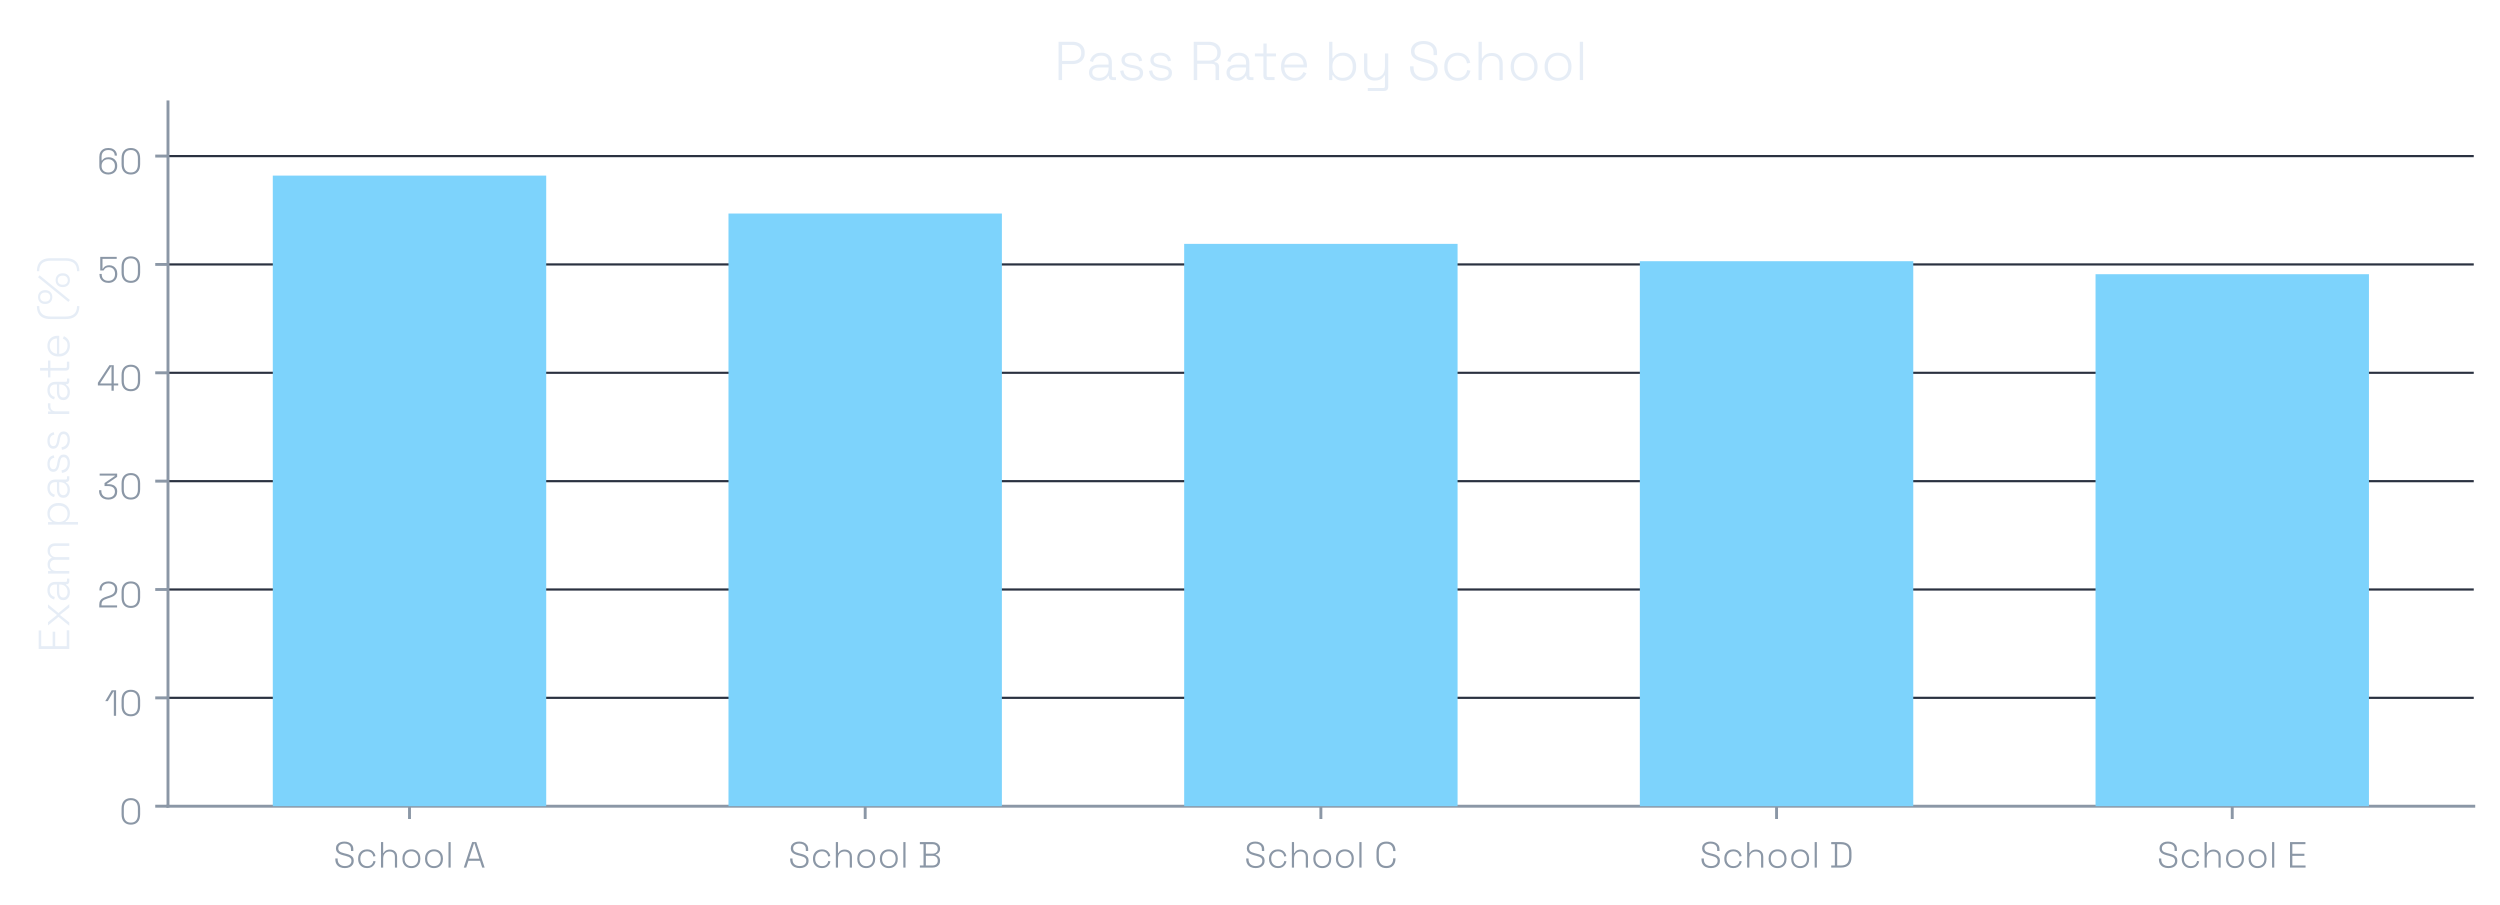
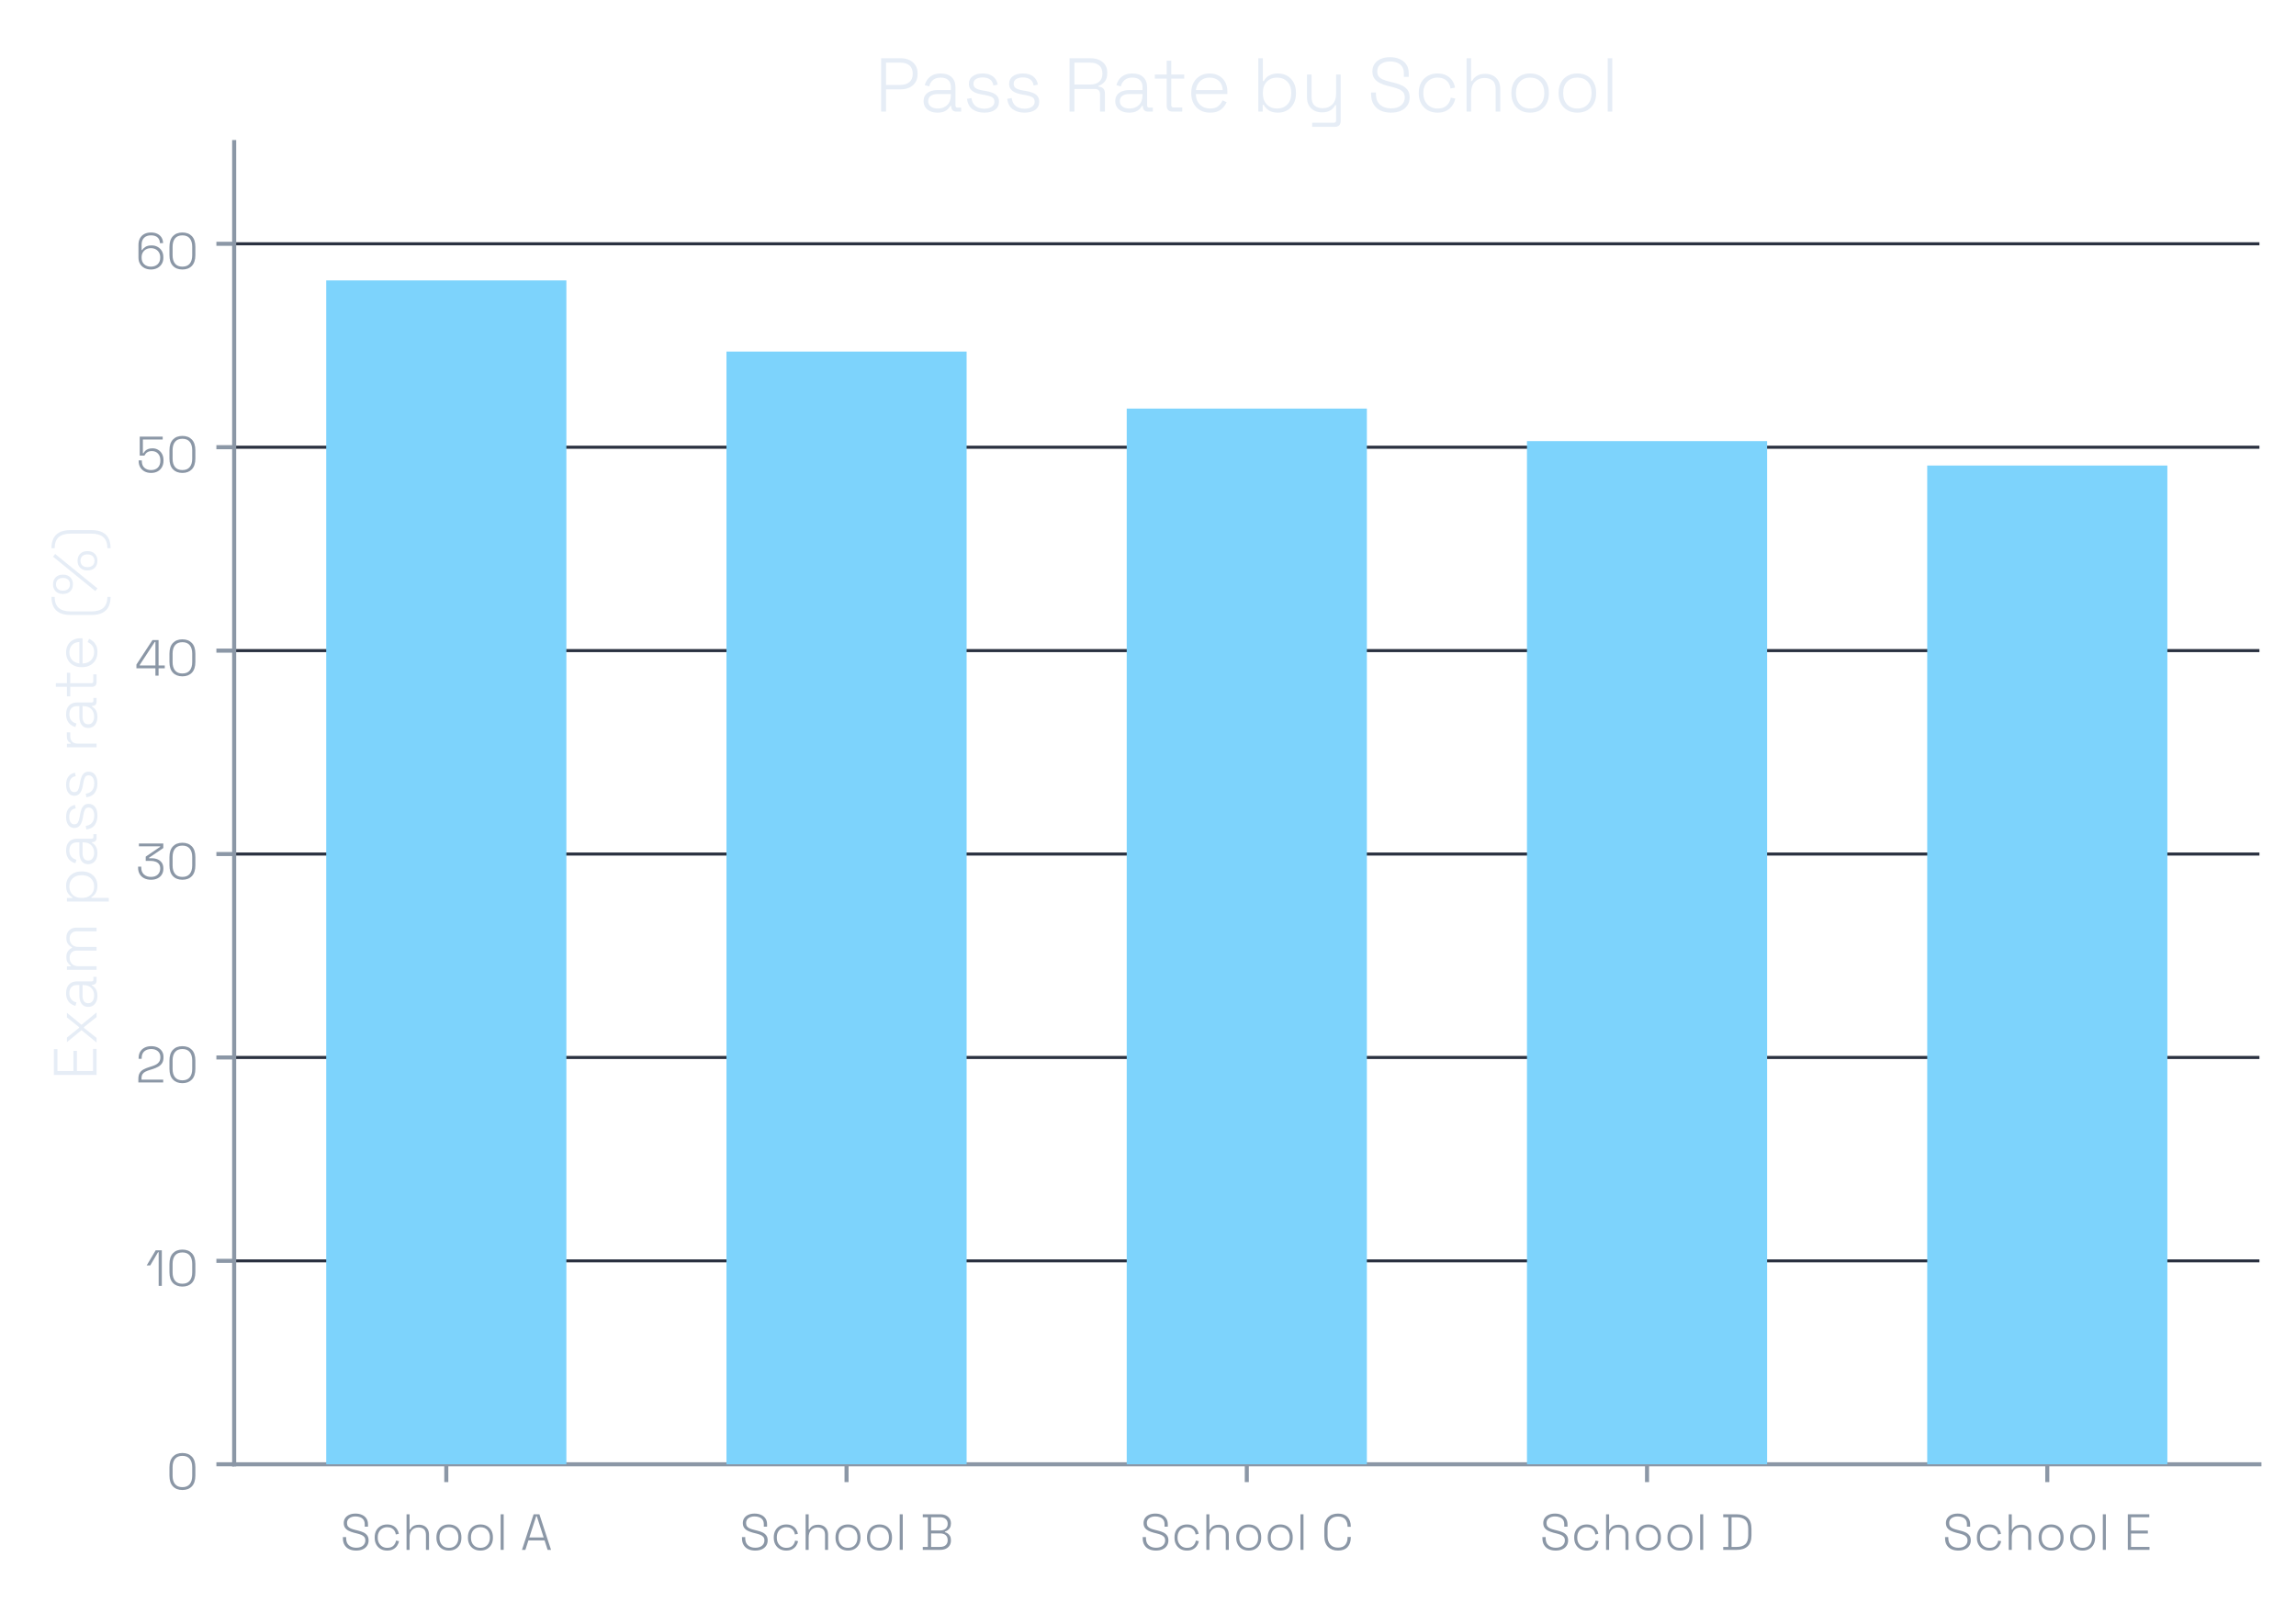
- <svg xmlns="http://www.w3.org/2000/svg" xmlns:xlink="http://www.w3.org/1999/xlink" width="685.92pt" height="248.16pt" viewBox="0 0 685.92 248.16" version="1.1">
+ <svg xmlns="http://www.w3.org/2000/svg" xmlns:xlink="http://www.w3.org/1999/xlink" width="451.92pt" height="315.12pt" viewBox="0 0 451.92 315.12" version="1.1">
  <defs>
    <style type="text/css">*{stroke-linejoin: round; stroke-linecap: butt}</style>
  </defs>
  <g id="figure_1">
    <g id="patch_1">
-       <path d="M 0 248.16  L 685.92 248.16  L 685.92 0  L 0 0  L 0 248.16  z " style="fill: none" />
+       <path d="M 0 315.12  L 451.92 315.12  L 451.92 0  L 0 0  L 0 315.12  z " style="fill: none" />
    </g>
    <g id="axes_1">
      <g id="patch_2">
-         <path d="M 46.092 221.2  L 678.72 221.2  L 678.72 27.96  L 46.092 27.96  L 46.092 221.2  z " style="fill: none" />
+         <path d="M 46.092 288.16  L 444.72 288.16  L 444.72 27.96  L 46.092 27.96  L 46.092 288.16  z " style="fill: none" />
      </g>
      <g id="matplotlib.axis_1">
        <g id="xtick_1">
          <g id="line2d_1">
            <defs>
              <path id="madc9e67ae6" d="M 0 0  L 0 3.5  " style="stroke: #8b97a6; stroke-width: 0.8" />
            </defs>
            <g>
-               <use xlink:href="#madc9e67ae6" x="112.355" y="221.2" style="fill: #8b97a6; stroke: #8b97a6; stroke-width: 0.8" />
+               <use xlink:href="#madc9e67ae6" x="87.845" y="288.16" style="fill: #8b97a6; stroke: #8b97a6; stroke-width: 0.8" />
            </g>
          </g>
          <g id="text_1">
-             <g style="fill: #8b97a6" transform="translate(91.46133 238.0395) scale(0.1 -0.1)">
+             <g style="fill: #8b97a6" transform="translate(66.95145 304.9995) scale(0.1 -0.1)">
              <defs>
                <path id="SpaceGrotesk-Light-16" d="M 2016 -90  Q 1536 -90 1158 80  Q 781 250 563 598  Q 346 947 346 1485  L 346 1606  L 755 1606  L 755 1485  Q 755 864 1110 566  Q 1466 269 2016 269  Q 2573 269 2873 528  Q 3174 787 3174 1190  Q 3174 1459 3043 1622  Q 2912 1786 2678 1885  Q 2445 1984 2138 2061  L 1728 2163  Q 1363 2259 1075 2403  Q 787 2547 620 2780  Q 454 3014 454 3379  Q 454 3744 643 4013  Q 832 4282 1165 4426  Q 1498 4570 1939 4570  Q 2381 4570 2736 4416  Q 3091 4262 3299 3964  Q 3507 3667 3507 3219  L 3507 2918  L 3098 2918  L 3098 3219  Q 3098 3571 2944 3788  Q 2790 4006 2528 4108  Q 2266 4211 1939 4211  Q 1472 4211 1168 3996  Q 864 3782 864 3379  Q 864 3110 989 2950  Q 1114 2790 1341 2694  Q 1568 2598 1875 2522  L 2285 2419  Q 2637 2336 2931 2198  Q 3226 2061 3405 1821  Q 3584 1581 3584 1190  Q 3584 800 3389 512  Q 3194 224 2842 67  Q 2490 -90 2016 -90  z " transform="scale(0.015625)" />
                <path id="SpaceGrotesk-Light-20" d="M 1984 -90  Q 1530 -90 1174 105  Q 819 301 614 665  Q 410 1030 410 1523  L 410 1587  Q 410 2086 614 2448  Q 819 2810 1174 3005  Q 1530 3200 1984 3200  Q 2432 3200 2742 3030  Q 3053 2861 3229 2589  Q 3405 2317 3450 2016  L 3072 1939  Q 3040 2189 2912 2397  Q 2784 2605 2553 2729  Q 2323 2854 1984 2854  Q 1645 2854 1376 2697  Q 1107 2541 950 2256  Q 794 1971 794 1581  L 794 1530  Q 794 1139 950 854  Q 1107 570 1376 413  Q 1645 256 1984 256  Q 2496 256 2765 521  Q 3034 787 3098 1171  L 3475 1094  Q 3418 794 3235 522  Q 3053 250 2742 80  Q 2432 -90 1984 -90  z " transform="scale(0.015625)" />
                <path id="SpaceGrotesk-Light-25" d="M 563 0  L 563 4480  L 947 4480  L 947 2566  L 1024 2566  Q 1101 2720 1238 2857  Q 1376 2995 1597 3081  Q 1818 3168 2150 3168  Q 2490 3168 2771 3027  Q 3053 2886 3222 2604  Q 3392 2323 3392 1894  L 3392 0  L 3008 0  L 3008 1869  Q 3008 2381 2752 2601  Q 2496 2822 2067 2822  Q 1587 2822 1267 2508  Q 947 2195 947 1555  L 947 0  L 563 0  z " transform="scale(0.015625)" />
                <path id="SpaceGrotesk-Light-2c" d="M 1984 -90  Q 1510 -90 1155 112  Q 800 314 605 675  Q 410 1037 410 1517  L 410 1594  Q 410 2074 605 2435  Q 800 2797 1155 2998  Q 1510 3200 1984 3200  Q 2458 3200 2813 2998  Q 3168 2797 3363 2435  Q 3558 2074 3558 1594  L 3558 1517  Q 3558 1037 3363 675  Q 3168 314 2813 112  Q 2458 -90 1984 -90  z M 1984 256  Q 2534 256 2854 605  Q 3174 954 3174 1530  L 3174 1581  Q 3174 2157 2854 2505  Q 2534 2854 1984 2854  Q 1440 2854 1117 2505  Q 794 2157 794 1581  L 794 1530  Q 794 954 1117 605  Q 1440 256 1984 256  z " transform="scale(0.015625)" />
                <path id="SpaceGrotesk-Light-29" d="M 563 0  L 563 4480  L 947 4480  L 947 0  L 563 0  z " transform="scale(0.015625)" />
                <path id="SpaceGrotesk-Light-3" transform="scale(0.015625)" />
                <path id="SpaceGrotesk-Light-4" d="M 179 0  L 1645 4480  L 2374 4480  L 3840 0  L 3411 0  L 3027 1190  L 992 1190  L 608 0  L 179 0  z M 1107 1562  L 2912 1562  L 2048 4237  L 1971 4237  L 1107 1562  z " transform="scale(0.015625)" />
              </defs>
              <use xlink:href="#SpaceGrotesk-Light-16" />
              <use xlink:href="#SpaceGrotesk-Light-20" transform="translate(61.59375 0)" />
              <use xlink:href="#SpaceGrotesk-Light-25" transform="translate(121.8906 0)" />
              <use xlink:href="#SpaceGrotesk-Light-2c" transform="translate(183.0938 0)" />
              <use xlink:href="#SpaceGrotesk-Light-2c" transform="translate(245.0938 0)" />
              <use xlink:href="#SpaceGrotesk-Light-29" transform="translate(307.0938 0)" />
              <use xlink:href="#SpaceGrotesk-Light-3" transform="translate(330.6875 0)" />
              <use xlink:href="#SpaceGrotesk-Light-4" transform="translate(355.0781 0)" />
            </g>
          </g>
        </g>
        <g id="xtick_2">
          <g id="line2d_2">
            <g>
-               <use xlink:href="#madc9e67ae6" x="237.38" y="221.2" style="fill: #8b97a6; stroke: #8b97a6; stroke-width: 0.8" />
+               <use xlink:href="#madc9e67ae6" x="166.625" y="288.16" style="fill: #8b97a6; stroke: #8b97a6; stroke-width: 0.8" />
            </g>
          </g>
          <g id="text_2">
-             <g style="fill: #8b97a6" transform="translate(216.2561 238.0395) scale(0.1 -0.1)">
+             <g style="fill: #8b97a6" transform="translate(145.5012 304.9995) scale(0.1 -0.1)">
              <defs>
                <path id="SpaceGrotesk-Light-5" d="M 307 0  L 307 371  L 947 371  L 947 4109  L 307 4109  L 307 4480  L 2528 4480  Q 2912 4480 3213 4339  Q 3514 4198 3683 3945  Q 3853 3693 3853 3360  L 3853 3309  Q 3853 2995 3731 2790  Q 3610 2586 3437 2470  Q 3264 2355 3098 2304  L 3098 2227  Q 3264 2189 3440 2070  Q 3616 1952 3734 1747  Q 3853 1542 3853 1229  L 3853 1165  Q 3853 800 3677 537  Q 3501 275 3197 137  Q 2893 0 2509 0  L 307 0  z M 1357 371  L 2470 371  Q 2950 371 3196 595  Q 3443 819 3443 1197  L 3443 1248  Q 3443 1626 3196 1850  Q 2950 2074 2470 2074  L 1357 2074  L 1357 371  z M 1357 2445  L 2496 2445  Q 2938 2445 3190 2665  Q 3443 2886 3443 3245  L 3443 3309  Q 3443 3667 3190 3888  Q 2938 4109 2496 4109  L 1357 4109  L 1357 2445  z " transform="scale(0.015625)" />
              </defs>
              <use xlink:href="#SpaceGrotesk-Light-16" />
              <use xlink:href="#SpaceGrotesk-Light-20" transform="translate(61.59375 0)" />
              <use xlink:href="#SpaceGrotesk-Light-25" transform="translate(121.8906 0)" />
              <use xlink:href="#SpaceGrotesk-Light-2c" transform="translate(183.0938 0)" />
              <use xlink:href="#SpaceGrotesk-Light-2c" transform="translate(245.0938 0)" />
              <use xlink:href="#SpaceGrotesk-Light-29" transform="translate(307.0938 0)" />
              <use xlink:href="#SpaceGrotesk-Light-3" transform="translate(330.6875 0)" />
              <use xlink:href="#SpaceGrotesk-Light-5" transform="translate(356.4844 0)" />
            </g>
          </g>
        </g>
        <g id="xtick_3">
          <g id="line2d_3">
            <g>
-               <use xlink:href="#madc9e67ae6" x="362.406" y="221.2" style="fill: #8b97a6; stroke: #8b97a6; stroke-width: 0.8" />
+               <use xlink:href="#madc9e67ae6" x="245.406" y="288.16" style="fill: #8b97a6; stroke: #8b97a6; stroke-width: 0.8" />
            </g>
          </g>
          <g id="text_3">
-             <g style="fill: #8b97a6" transform="translate(341.3767 238.0395) scale(0.1 -0.1)">
+             <g style="fill: #8b97a6" transform="translate(224.3767 304.9995) scale(0.1 -0.1)">
              <defs>
                <path id="SpaceGrotesk-Light-6" d="M 2138 -90  Q 1350 -90 880 374  Q 410 838 410 1734  L 410 2746  Q 410 3642 880 4106  Q 1350 4570 2138 4570  Q 2918 4570 3331 4131  Q 3744 3693 3744 2938  L 3744 2906  L 3334 2906  L 3334 2950  Q 3334 3501 3043 3849  Q 2752 4198 2138 4198  Q 1517 4198 1168 3820  Q 819 3443 819 2758  L 819 1722  Q 819 1037 1168 659  Q 1517 282 2138 282  Q 2752 282 3043 630  Q 3334 979 3334 1530  L 3334 1626  L 3744 1626  L 3744 1542  Q 3744 787 3331 348  Q 2918 -90 2138 -90  z " transform="scale(0.015625)" />
              </defs>
              <use xlink:href="#SpaceGrotesk-Light-16" />
              <use xlink:href="#SpaceGrotesk-Light-20" transform="translate(61.59375 0)" />
              <use xlink:href="#SpaceGrotesk-Light-25" transform="translate(121.8906 0)" />
              <use xlink:href="#SpaceGrotesk-Light-2c" transform="translate(183.0938 0)" />
              <use xlink:href="#SpaceGrotesk-Light-2c" transform="translate(245.0938 0)" />
              <use xlink:href="#SpaceGrotesk-Light-29" transform="translate(307.0938 0)" />
              <use xlink:href="#SpaceGrotesk-Light-3" transform="translate(330.6875 0)" />
              <use xlink:href="#SpaceGrotesk-Light-6" transform="translate(356.4844 0)" />
            </g>
          </g>
        </g>
        <g id="xtick_4">
          <g id="line2d_4">
            <g>
-               <use xlink:href="#madc9e67ae6" x="487.431" y="221.2" style="fill: #8b97a6; stroke: #8b97a6; stroke-width: 0.8" />
+               <use xlink:href="#madc9e67ae6" x="324.186" y="288.16" style="fill: #8b97a6; stroke: #8b97a6; stroke-width: 0.8" />
            </g>
          </g>
          <g id="text_4">
-             <g style="fill: #8b97a6" transform="translate(466.2965 238.0395) scale(0.1 -0.1)">
+             <g style="fill: #8b97a6" transform="translate(303.0514 304.9995) scale(0.1 -0.1)">
              <defs>
                <path id="SpaceGrotesk-Light-7" d="M 307 0  L 307 371  L 947 371  L 947 4109  L 307 4109  L 307 4480  L 2010 4480  Q 2886 4480 3376 4035  Q 3866 3590 3866 2650  L 3866 1824  Q 3866 883 3376 441  Q 2886 0 2010 0  L 307 0  z M 1357 371  L 2010 371  Q 2714 371 3085 710  Q 3456 1050 3456 1805  L 3456 2669  Q 3456 3430 3085 3766  Q 2714 4102 2010 4102  L 1357 4102  L 1357 371  z " transform="scale(0.015625)" />
              </defs>
              <use xlink:href="#SpaceGrotesk-Light-16" />
              <use xlink:href="#SpaceGrotesk-Light-20" transform="translate(61.59375 0)" />
              <use xlink:href="#SpaceGrotesk-Light-25" transform="translate(121.8906 0)" />
              <use xlink:href="#SpaceGrotesk-Light-2c" transform="translate(183.0938 0)" />
              <use xlink:href="#SpaceGrotesk-Light-2c" transform="translate(245.0938 0)" />
              <use xlink:href="#SpaceGrotesk-Light-29" transform="translate(307.0938 0)" />
              <use xlink:href="#SpaceGrotesk-Light-3" transform="translate(330.6875 0)" />
              <use xlink:href="#SpaceGrotesk-Light-7" transform="translate(356.4844 0)" />
            </g>
          </g>
        </g>
        <g id="xtick_5">
          <g id="line2d_5">
            <g>
-               <use xlink:href="#madc9e67ae6" x="612.456" y="221.2" style="fill: #8b97a6; stroke: #8b97a6; stroke-width: 0.8" />
+               <use xlink:href="#madc9e67ae6" x="402.966" y="288.16" style="fill: #8b97a6; stroke: #8b97a6; stroke-width: 0.8" />
            </g>
          </g>
          <g id="text_5">
-             <g style="fill: #8b97a6" transform="translate(591.7968 238.0395) scale(0.1 -0.1)">
+             <g style="fill: #8b97a6" transform="translate(382.3066 304.9995) scale(0.1 -0.1)">
              <defs>
                <path id="SpaceGrotesk-Light-8" d="M 550 0  L 550 4480  L 3258 4480  L 3258 4109  L 960 4109  L 960 2432  L 3078 2432  L 3078 2061  L 960 2061  L 960 371  L 3283 371  L 3283 0  L 550 0  z " transform="scale(0.015625)" />
              </defs>
              <use xlink:href="#SpaceGrotesk-Light-16" />
              <use xlink:href="#SpaceGrotesk-Light-20" transform="translate(61.59375 0)" />
              <use xlink:href="#SpaceGrotesk-Light-25" transform="translate(121.8906 0)" />
              <use xlink:href="#SpaceGrotesk-Light-2c" transform="translate(183.0938 0)" />
              <use xlink:href="#SpaceGrotesk-Light-2c" transform="translate(245.0938 0)" />
              <use xlink:href="#SpaceGrotesk-Light-29" transform="translate(307.0938 0)" />
              <use xlink:href="#SpaceGrotesk-Light-3" transform="translate(330.6875 0)" />
              <use xlink:href="#SpaceGrotesk-Light-8" transform="translate(356.4844 0)" />
            </g>
          </g>
        </g>
      </g>
      <g id="matplotlib.axis_2">
        <g id="ytick_1">
          <g id="line2d_6">
-             <path d="M 46.092 221.2  L 678.72 221.2  " clip-path="url(#p875685e791)" style="fill: none; stroke: #2a3140; stroke-width: 0.6; stroke-linecap: square" />
+             <path d="M 46.092 288.16  L 444.72 288.16  " clip-path="url(#p4ec66f8f0c)" style="fill: none; stroke: #2a3140; stroke-width: 0.6; stroke-linecap: square" />
          </g>
          <g id="line2d_7">
            <defs>
              <path id="m5a9361fdca" d="M 0 0  L -3.5 0  " style="stroke: #8b97a6; stroke-width: 0.8" />
            </defs>
            <g>
-               <use xlink:href="#m5a9361fdca" x="46.092" y="221.2" style="fill: #8b97a6; stroke: #8b97a6; stroke-width: 0.8" />
+               <use xlink:href="#m5a9361fdca" x="46.092" y="288.16" style="fill: #8b97a6; stroke: #8b97a6; stroke-width: 0.8" />
            </g>
          </g>
          <g id="text_6">
-             <g style="fill: #8b97a6" transform="translate(32.712 226.1195) scale(0.1 -0.1)">
+             <g style="fill: #8b97a6" transform="translate(32.712 293.0795) scale(0.1 -0.1)">
              <defs>
                <path id="SpaceGrotesk-Light-38" d="M 2042 -90  Q 1286 -90 848 368  Q 410 826 410 1728  L 410 2752  Q 410 3654 848 4112  Q 1286 4570 2042 4570  Q 2797 4570 3235 4112  Q 3674 3654 3674 2752  L 3674 1728  Q 3674 826 3235 368  Q 2797 -90 2042 -90  z M 2042 269  Q 2656 269 2966 649  Q 3277 1030 3277 1702  L 3277 2778  Q 3277 3450 2966 3830  Q 2656 4211 2042 4211  Q 1427 4211 1116 3830  Q 806 3450 806 2778  L 806 1702  Q 806 1030 1116 649  Q 1427 269 2042 269  z " transform="scale(0.015625)" />
              </defs>
              <use xlink:href="#SpaceGrotesk-Light-38" />
            </g>
          </g>
        </g>
        <g id="ytick_2">
          <g id="line2d_8">
-             <path d="M 46.092 191.47  L 678.72 191.47  " clip-path="url(#p875685e791)" style="fill: none; stroke: #2a3140; stroke-width: 0.6; stroke-linecap: square" />
+             <path d="M 46.092 248.129  L 444.72 248.129  " clip-path="url(#p4ec66f8f0c)" style="fill: none; stroke: #2a3140; stroke-width: 0.6; stroke-linecap: square" />
          </g>
          <g id="line2d_9">
            <g>
-               <use xlink:href="#m5a9361fdca" x="46.092" y="191.47" style="fill: #8b97a6; stroke: #8b97a6; stroke-width: 0.8" />
+               <use xlink:href="#m5a9361fdca" x="46.092" y="248.129" style="fill: #8b97a6; stroke: #8b97a6; stroke-width: 0.8" />
            </g>
          </g>
          <g id="text_7">
-             <g style="fill: #8b97a6" transform="translate(28.67138 196.3904) scale(0.1 -0.1)">
+             <g style="fill: #8b97a6" transform="translate(28.67138 253.0488) scale(0.1 -0.1)">
              <defs>
                <path id="SpaceGrotesk-Light-39" d="M 1638 0  L 1638 4237  L 1555 4237  L 576 2573  L 128 2573  L 1261 4480  L 2035 4480  L 2035 0  L 1638 0  z " transform="scale(0.015625)" />
              </defs>
              <use xlink:href="#SpaceGrotesk-Light-39" />
              <use xlink:href="#SpaceGrotesk-Light-38" transform="translate(40.40625 0)" />
            </g>
          </g>
        </g>
        <g id="ytick_3">
          <g id="line2d_10">
-             <path d="M 46.092 161.741  L 678.72 161.741  " clip-path="url(#p875685e791)" style="fill: none; stroke: #2a3140; stroke-width: 0.6; stroke-linecap: square" />
+             <path d="M 46.092 208.098  L 444.72 208.098  " clip-path="url(#p4ec66f8f0c)" style="fill: none; stroke: #2a3140; stroke-width: 0.6; stroke-linecap: square" />
          </g>
          <g id="line2d_11">
            <g>
-               <use xlink:href="#m5a9361fdca" x="46.092" y="161.741" style="fill: #8b97a6; stroke: #8b97a6; stroke-width: 0.8" />
+               <use xlink:href="#m5a9361fdca" x="46.092" y="208.098" style="fill: #8b97a6; stroke: #8b97a6; stroke-width: 0.8" />
            </g>
          </g>
          <g id="text_8">
-             <g style="fill: #8b97a6" transform="translate(26.65263 166.6612) scale(0.1 -0.1)">
+             <g style="fill: #8b97a6" transform="translate(26.65263 213.0181) scale(0.1 -0.1)">
              <defs>
                <path id="SpaceGrotesk-Light-3a" d="M 371 0  L 371 442  Q 371 922 544 1200  Q 717 1478 1027 1644  Q 1338 1811 1760 1939  L 2080 2042  Q 2394 2138 2634 2275  Q 2874 2413 3008 2630  Q 3142 2848 3142 3181  L 3142 3206  Q 3142 3674 2819 3942  Q 2496 4211 1997 4211  Q 1466 4211 1126 3926  Q 787 3642 787 3059  L 787 2976  L 403 2976  L 403 3059  Q 403 3546 608 3882  Q 813 4218 1174 4394  Q 1536 4570 1997 4570  Q 2458 4570 2806 4400  Q 3155 4230 3347 3926  Q 3539 3622 3539 3219  L 3539 3162  Q 3539 2726 3369 2448  Q 3200 2170 2893 1994  Q 2586 1818 2170 1683  L 1850 1587  Q 1504 1478 1264 1360  Q 1024 1242 896 1046  Q 768 851 768 506  L 768 358  L 3501 358  L 3501 0  L 371 0  z " transform="scale(0.015625)" />
              </defs>
              <use xlink:href="#SpaceGrotesk-Light-3a" />
              <use xlink:href="#SpaceGrotesk-Light-38" transform="translate(60.59375 0)" />
            </g>
          </g>
        </g>
        <g id="ytick_4">
          <g id="line2d_12">
-             <path d="M 46.092 132.012  L 678.72 132.012  " clip-path="url(#p875685e791)" style="fill: none; stroke: #2a3140; stroke-width: 0.6; stroke-linecap: square" />
+             <path d="M 46.092 168.067  L 444.72 168.067  " clip-path="url(#p4ec66f8f0c)" style="fill: none; stroke: #2a3140; stroke-width: 0.6; stroke-linecap: square" />
          </g>
          <g id="line2d_13">
            <g>
-               <use xlink:href="#m5a9361fdca" x="46.092" y="132.012" style="fill: #8b97a6; stroke: #8b97a6; stroke-width: 0.8" />
+               <use xlink:href="#m5a9361fdca" x="46.092" y="168.067" style="fill: #8b97a6; stroke: #8b97a6; stroke-width: 0.8" />
            </g>
          </g>
          <g id="text_9">
-             <g style="fill: #8b97a6" transform="translate(26.68231 136.932) scale(0.1 -0.1)">
+             <g style="fill: #8b97a6" transform="translate(26.68231 172.9874) scale(0.1 -0.1)">
              <defs>
                <path id="SpaceGrotesk-Light-3b" d="M 1939 -90  Q 1472 -90 1104 89  Q 736 269 528 611  Q 320 954 320 1440  L 320 1562  L 717 1562  L 717 1434  Q 717 890 1056 579  Q 1395 269 1939 269  Q 2490 269 2797 563  Q 3104 858 3104 1306  L 3104 1344  Q 3104 1677 2947 1881  Q 2790 2086 2524 2185  Q 2259 2285 1939 2285  L 1280 2285  L 1280 2822  L 3098 4058  L 3098 4122  L 422 4122  L 422 4480  L 3494 4480  L 3494 3904  L 1696 2682  L 1696 2618  L 2048 2618  Q 2464 2618 2790 2474  Q 3117 2330 3309 2051  Q 3501 1773 3501 1357  L 3501 1293  Q 3501 877 3309 566  Q 3117 256 2765 83  Q 2413 -90 1939 -90  z " transform="scale(0.015625)" />
              </defs>
              <use xlink:href="#SpaceGrotesk-Light-3b" />
              <use xlink:href="#SpaceGrotesk-Light-38" transform="translate(60.29688 0)" />
            </g>
          </g>
        </g>
        <g id="ytick_5">
          <g id="line2d_14">
-             <path d="M 46.092 102.283  L 678.72 102.283  " clip-path="url(#p875685e791)" style="fill: none; stroke: #2a3140; stroke-width: 0.6; stroke-linecap: square" />
+             <path d="M 46.092 128.037  L 444.72 128.037  " clip-path="url(#p4ec66f8f0c)" style="fill: none; stroke: #2a3140; stroke-width: 0.6; stroke-linecap: square" />
          </g>
          <g id="line2d_15">
            <g>
-               <use xlink:href="#m5a9361fdca" x="46.092" y="102.283" style="fill: #8b97a6; stroke: #8b97a6; stroke-width: 0.8" />
+               <use xlink:href="#m5a9361fdca" x="46.092" y="128.037" style="fill: #8b97a6; stroke: #8b97a6; stroke-width: 0.8" />
            </g>
          </g>
          <g id="text_10">
-             <g style="fill: #8b97a6" transform="translate(26.512 107.2029) scale(0.1 -0.1)">
+             <g style="fill: #8b97a6" transform="translate(26.512 132.9567) scale(0.1 -0.1)">
              <defs>
                <path id="SpaceGrotesk-Light-3c" d="M 2611 0  L 2611 922  L 218 922  L 218 1395  L 2240 4480  L 3008 4480  L 3008 1280  L 3789 1280  L 3789 922  L 3008 922  L 3008 0  L 2611 0  z M 634 1280  L 2611 1280  L 2611 4250  L 2534 4250  L 634 1344  L 634 1280  z " transform="scale(0.015625)" />
              </defs>
              <use xlink:href="#SpaceGrotesk-Light-3c" />
              <use xlink:href="#SpaceGrotesk-Light-38" transform="translate(62 0)" />
            </g>
          </g>
        </g>
        <g id="ytick_6">
          <g id="line2d_16">
-             <path d="M 46.092 72.554  L 678.72 72.554  " clip-path="url(#p875685e791)" style="fill: none; stroke: #2a3140; stroke-width: 0.6; stroke-linecap: square" />
+             <path d="M 46.092 88.006  L 444.72 88.006  " clip-path="url(#p4ec66f8f0c)" style="fill: none; stroke: #2a3140; stroke-width: 0.6; stroke-linecap: square" />
          </g>
          <g id="line2d_17">
            <g>
-               <use xlink:href="#m5a9361fdca" x="46.092" y="72.554" style="fill: #8b97a6; stroke: #8b97a6; stroke-width: 0.8" />
+               <use xlink:href="#m5a9361fdca" x="46.092" y="88.006" style="fill: #8b97a6; stroke: #8b97a6; stroke-width: 0.8" />
            </g>
          </g>
          <g id="text_11">
-             <g style="fill: #8b97a6" transform="translate(26.73231 77.47374) scale(0.1 -0.1)">
+             <g style="fill: #8b97a6" transform="translate(26.73231 92.92604) scale(0.1 -0.1)">
              <defs>
                <path id="SpaceGrotesk-Light-3d" d="M 1926 -90  Q 1453 -90 1101 99  Q 749 288 553 624  Q 358 960 358 1402  L 358 1485  L 755 1485  L 755 1421  Q 755 845 1081 557  Q 1408 269 1920 269  Q 2470 269 2780 582  Q 3091 896 3091 1453  L 3091 1504  Q 3091 2035 2793 2348  Q 2496 2662 2010 2662  Q 1728 2662 1542 2569  Q 1357 2477 1251 2345  Q 1146 2214 1082 2093  L 493 2093  L 493 4480  L 3386 4480  L 3386 4122  L 890 4122  L 890 2387  L 966 2387  Q 1037 2534 1171 2675  Q 1306 2816 1533 2912  Q 1760 3008 2099 3008  Q 2490 3008 2803 2825  Q 3117 2643 3302 2307  Q 3488 1971 3488 1510  L 3488 1446  Q 3488 998 3299 652  Q 3110 307 2761 108  Q 2413 -90 1926 -90  z " transform="scale(0.015625)" />
              </defs>
              <use xlink:href="#SpaceGrotesk-Light-3d" />
              <use xlink:href="#SpaceGrotesk-Light-38" transform="translate(59.79688 0)" />
            </g>
          </g>
        </g>
        <g id="ytick_7">
          <g id="line2d_18">
-             <path d="M 46.092 42.825  L 678.72 42.825  " clip-path="url(#p875685e791)" style="fill: none; stroke: #2a3140; stroke-width: 0.6; stroke-linecap: square" />
+             <path d="M 46.092 47.975  L 444.72 47.975  " clip-path="url(#p4ec66f8f0c)" style="fill: none; stroke: #2a3140; stroke-width: 0.6; stroke-linecap: square" />
          </g>
          <g id="line2d_19">
            <g>
-               <use xlink:href="#m5a9361fdca" x="46.092" y="42.825" style="fill: #8b97a6; stroke: #8b97a6; stroke-width: 0.8" />
+               <use xlink:href="#m5a9361fdca" x="46.092" y="47.975" style="fill: #8b97a6; stroke: #8b97a6; stroke-width: 0.8" />
            </g>
          </g>
          <g id="text_12">
-             <g style="fill: #8b97a6" transform="translate(26.612 47.74458) scale(0.1 -0.1)">
+             <g style="fill: #8b97a6" transform="translate(26.612 52.89535) scale(0.1 -0.1)">
              <defs>
                <path id="SpaceGrotesk-Light-3e" d="M 1978 -90  Q 1536 -90 1181 89  Q 826 269 618 608  Q 410 947 410 1421  L 410 3002  Q 410 3488 598 3837  Q 787 4186 1139 4378  Q 1491 4570 1990 4570  Q 2483 4570 2822 4390  Q 3162 4211 3334 3910  Q 3507 3610 3507 3232  L 3110 3232  Q 3110 3674 2825 3942  Q 2541 4211 1990 4211  Q 1427 4211 1116 3900  Q 806 3590 806 3046  L 806 2362  L 883 2362  Q 1005 2579 1289 2761  Q 1574 2944 2074 2944  Q 2490 2944 2822 2761  Q 3155 2579 3350 2249  Q 3546 1920 3546 1466  L 3546 1389  Q 3546 934 3338 601  Q 3130 269 2774 89  Q 2419 -90 1978 -90  z M 1978 269  Q 2496 269 2822 569  Q 3149 870 3149 1395  L 3149 1446  Q 3149 1798 2998 2054  Q 2848 2310 2585 2454  Q 2323 2598 1978 2598  Q 1632 2598 1369 2454  Q 1107 2310 956 2054  Q 806 1798 806 1446  L 806 1395  Q 806 870 1132 569  Q 1459 269 1978 269  z " transform="scale(0.015625)" />
              </defs>
              <use xlink:href="#SpaceGrotesk-Light-3e" />
              <use xlink:href="#SpaceGrotesk-Light-38" transform="translate(61 0)" />
            </g>
          </g>
        </g>
        <g id="text_13">
-           <g style="fill: #e6edf6" transform="translate(19.008 179.0888) rotate(-90) scale(0.12 -0.12)">
+           <g style="fill: #e6edf6" transform="translate(19.008 212.5688) rotate(-90) scale(0.12 -0.12)">
            <defs>
              <path id="SpaceGrotesk-Light-35" d="M 320 0  L 1619 1581  L 365 3110  L 845 3110  L 1862 1837  L 1939 1837  L 2957 3110  L 3437 3110  L 2182 1581  L 3482 0  L 2995 0  L 1939 1325  L 1862 1325  L 806 0  L 320 0  z " transform="scale(0.015625)" />
              <path id="SpaceGrotesk-Light-1e" d="M 1517 -90  Q 1190 -90 924 22  Q 659 134 505 352  Q 352 570 352 877  Q 352 1190 505 1395  Q 659 1600 921 1702  Q 1184 1805 1504 1805  L 2643 1805  L 2643 2054  Q 2643 2432 2425 2643  Q 2208 2854 1792 2854  Q 1382 2854 1142 2652  Q 902 2451 819 2112  L 448 2221  Q 525 2496 691 2717  Q 858 2938 1133 3069  Q 1408 3200 1792 3200  Q 2381 3200 2704 2893  Q 3027 2586 3027 2035  L 3027 525  Q 3027 333 3206 333  L 3507 333  L 3507 0  L 3098 0  Q 2899 0 2784 118  Q 2669 237 2669 442  L 2669 486  L 2605 486  Q 2522 346 2390 211  Q 2259 77 2048 -6  Q 1837 -90 1517 -90  z M 1542 256  Q 2035 256 2339 553  Q 2643 851 2643 1395  L 2643 1472  L 1510 1472  Q 1178 1472 957 1328  Q 736 1184 736 883  Q 736 582 963 419  Q 1190 256 1542 256  z " transform="scale(0.015625)" />
              <path id="SpaceGrotesk-Light-2a" d="M 563 0  L 563 3110  L 934 3110  L 934 2701  L 1011 2701  Q 1107 2874 1318 3024  Q 1530 3174 1920 3174  Q 2298 3174 2531 3001  Q 2765 2829 2867 2586  L 2944 2586  Q 3053 2829 3283 3001  Q 3514 3174 3930 3174  Q 4250 3174 4486 3043  Q 4723 2912 4857 2678  Q 4992 2445 4992 2131  L 4992 0  L 4608 0  L 4608 2093  Q 4608 2426 4406 2627  Q 4205 2829 3840 2829  Q 3469 2829 3219 2589  Q 2970 2349 2970 1888  L 2970 0  L 2586 0  L 2586 2093  Q 2586 2426 2384 2627  Q 2182 2829 1818 2829  Q 1446 2829 1196 2589  Q 947 2349 947 1888  L 947 0  L 563 0  z " transform="scale(0.015625)" />
              <path id="SpaceGrotesk-Light-2d" d="M 563 -1280  L 563 3110  L 934 3110  L 934 2541  L 1011 2541  Q 1146 2797 1430 2998  Q 1715 3200 2227 3200  Q 2643 3200 2982 3005  Q 3322 2810 3523 2451  Q 3725 2093 3725 1594  L 3725 1517  Q 3725 1024 3526 662  Q 3328 301 2989 105  Q 2650 -90 2227 -90  Q 1888 -90 1648 3  Q 1408 96 1257 243  Q 1107 390 1024 544  L 947 544  L 947 -1280  L 563 -1280  z M 2138 256  Q 2669 256 2998 595  Q 3328 934 3328 1530  L 3328 1581  Q 3328 2176 2998 2515  Q 2669 2854 2138 2854  Q 1613 2854 1280 2515  Q 947 2176 947 1581  L 947 1530  Q 947 934 1280 595  Q 1613 256 2138 256  z " transform="scale(0.015625)" />
              <path id="SpaceGrotesk-Light-30" d="M 1798 -90  Q 1235 -90 835 179  Q 435 448 346 1069  L 723 1139  Q 774 800 931 605  Q 1088 410 1315 326  Q 1542 243 1798 243  Q 2182 243 2416 400  Q 2650 557 2650 832  Q 2650 1114 2429 1222  Q 2208 1331 1843 1395  L 1549 1446  Q 1254 1498 1017 1603  Q 781 1709 643 1888  Q 506 2067 506 2336  Q 506 2739 822 2969  Q 1139 3200 1664 3200  Q 2195 3200 2518 2960  Q 2842 2720 2925 2266  L 2566 2189  Q 2502 2560 2262 2713  Q 2022 2867 1664 2867  Q 1312 2867 1101 2732  Q 890 2598 890 2336  Q 890 2080 1082 1961  Q 1274 1843 1606 1786  L 1901 1734  Q 2221 1683 2477 1584  Q 2733 1485 2883 1305  Q 3034 1126 3034 832  Q 3034 390 2701 150  Q 2368 -90 1798 -90  z " transform="scale(0.015625)" />
              <path id="SpaceGrotesk-Light-2f" d="M 563 0  L 563 3110  L 934 3110  L 934 2720  L 1011 2720  Q 1101 2931 1277 3027  Q 1453 3123 1766 3123  L 2131 3123  L 2131 2765  L 1722 2765  Q 1370 2765 1158 2566  Q 947 2368 947 1946  L 947 0  L 563 0  z " transform="scale(0.015625)" />
              <path id="SpaceGrotesk-Light-31" d="M 1690 0  Q 1440 0 1315 128  Q 1190 256 1190 486  L 1190 2765  L 192 2765  L 192 3110  L 1190 3110  L 1190 4275  L 1574 4275  L 1574 3110  L 2662 3110  L 2662 2765  L 1574 2765  L 1574 538  Q 1574 346 1766 346  L 2496 346  L 2496 0  L 1690 0  z " transform="scale(0.015625)" />
              <path id="SpaceGrotesk-Light-22" d="M 1997 -90  Q 1517 -90 1161 112  Q 806 314 608 678  Q 410 1043 410 1517  L 410 1594  Q 410 2074 608 2435  Q 806 2797 1155 2998  Q 1504 3200 1952 3200  Q 2387 3200 2723 3017  Q 3059 2835 3251 2492  Q 3443 2150 3443 1677  L 3443 1472  L 794 1472  Q 813 890 1149 573  Q 1485 256 1997 256  Q 2432 256 2672 454  Q 2912 653 3040 941  L 3386 787  Q 3290 576 3120 374  Q 2950 173 2681 41  Q 2413 -90 1997 -90  z M 800 1805  L 3053 1805  Q 3027 2310 2726 2582  Q 2426 2854 1952 2854  Q 1485 2854 1177 2582  Q 870 2310 800 1805  z " transform="scale(0.015625)" />
              <path id="SpaceGrotesk-Light-46" d="M 2310 -1472  Q 1728 -1472 1302 -1270  Q 877 -1069 643 -624  Q 410 -179 410 538  L 410 2726  Q 410 3450 643 3891  Q 877 4333 1302 4534  Q 1728 4736 2310 4736  L 2310 4403  Q 1517 4390 1149 3971  Q 781 3552 781 2694  L 781 570  Q 781 -282 1149 -704  Q 1517 -1126 2310 -1139  L 2310 -1472  z " transform="scale(0.015625)" />
              <path id="SpaceGrotesk-Light-132" d="M 826 -90  L 544 134  L 4154 4570  L 4435 4346  L 826 -90  z M 3725 -90  Q 3270 -90 2992 188  Q 2714 467 2714 934  L 2714 973  Q 2714 1446 2992 1721  Q 3270 1997 3725 1997  Q 4179 1997 4457 1721  Q 4736 1446 4736 973  L 4736 934  Q 4736 467 4457 188  Q 4179 -90 3725 -90  z M 3725 218  Q 4032 218 4211 413  Q 4390 608 4390 922  L 4390 986  Q 4390 1306 4211 1498  Q 4032 1690 3725 1690  Q 3418 1690 3238 1498  Q 3059 1306 3059 986  L 3059 922  Q 3059 608 3238 413  Q 3418 218 3725 218  z M 1254 2483  Q 800 2483 521 2761  Q 243 3040 243 3507  L 243 3546  Q 243 4019 521 4294  Q 800 4570 1254 4570  Q 1709 4570 1987 4294  Q 2266 4019 2266 3546  L 2266 3507  Q 2266 3040 1987 2761  Q 1709 2483 1254 2483  z M 1254 2790  Q 1562 2790 1741 2985  Q 1920 3181 1920 3494  L 1920 3558  Q 1920 3878 1741 4070  Q 1562 4262 1254 4262  Q 947 4262 768 4070  Q 589 3878 589 3558  L 589 3494  Q 589 3181 768 2985  Q 947 2790 1254 2790  z " transform="scale(0.015625)" />
              <path id="SpaceGrotesk-Light-47" d="M 64 -1472  L 64 -1139  Q 864 -1126 1229 -704  Q 1594 -282 1594 570  L 1594 2694  Q 1594 3552 1229 3971  Q 864 4390 64 4403  L 64 4736  Q 646 4736 1072 4534  Q 1498 4333 1731 3891  Q 1965 3450 1965 2726  L 1965 538  Q 1965 -179 1731 -624  Q 1498 -1069 1072 -1270  Q 646 -1472 64 -1472  z " transform="scale(0.015625)" />
            </defs>
            <use xlink:href="#SpaceGrotesk-Light-8" />
            <use xlink:href="#SpaceGrotesk-Light-35" transform="translate(56.70312 0)" />
            <use xlink:href="#SpaceGrotesk-Light-1e" transform="translate(114.7031 0)" />
            <use xlink:href="#SpaceGrotesk-Light-2a" transform="translate(172.1094 0)" />
            <use xlink:href="#SpaceGrotesk-Light-3" transform="translate(258.3125 0)" />
            <use xlink:href="#SpaceGrotesk-Light-2d" transform="translate(284.1094 0)" />
            <use xlink:href="#SpaceGrotesk-Light-1e" transform="translate(348.7031 0)" />
            <use xlink:href="#SpaceGrotesk-Light-30" transform="translate(405.7031 0)" />
            <use xlink:href="#SpaceGrotesk-Light-30" transform="translate(458.5 0)" />
            <use xlink:href="#SpaceGrotesk-Light-3" transform="translate(511.2969 0)" />
            <use xlink:href="#SpaceGrotesk-Light-2f" transform="translate(537.0938 0)" />
            <use xlink:href="#SpaceGrotesk-Light-1e" transform="translate(572.0938 0)" />
            <use xlink:href="#SpaceGrotesk-Light-31" transform="translate(626.5 0)" />
            <use xlink:href="#SpaceGrotesk-Light-22" transform="translate(670.9062 0)" />
            <use xlink:href="#SpaceGrotesk-Light-3" transform="translate(730.7031 0)" />
            <use xlink:href="#SpaceGrotesk-Light-46" transform="translate(756.5 0)" />
            <use xlink:href="#SpaceGrotesk-Light-132" transform="translate(793.5938 0)" />
            <use xlink:href="#SpaceGrotesk-Light-47" transform="translate(871.3906 0)" />
          </g>
        </g>
      </g>
      <g id="patch_3">
-         <path d="M 46.092 221.2  L 46.092 27.96  " style="fill: none; stroke: #8b97a6; stroke-width: 0.8; stroke-linejoin: miter; stroke-linecap: square" />
+         <path d="M 46.092 288.16  L 46.092 27.96  " style="fill: none; stroke: #8b97a6; stroke-width: 0.8; stroke-linejoin: miter; stroke-linecap: square" />
      </g>
      <g id="patch_4">
-         <path d="M 46.092 221.2  L 678.72 221.2  " style="fill: none; stroke: #8b97a6; stroke-width: 0.8; stroke-linejoin: miter; stroke-linecap: square" />
+         <path d="M 46.092 288.16  L 444.72 288.16  " style="fill: none; stroke: #8b97a6; stroke-width: 0.8; stroke-linejoin: miter; stroke-linecap: square" />
      </g>
      <g id="patch_5">
-         <path d="M 74.847 221.2  L 149.863 221.2  L 149.863 48.176  L 74.847 48.176  z " clip-path="url(#p875685e791)" style="fill: #7dd3fc" />
+         <path d="M 64.211 288.16  L 111.479 288.16  L 111.479 55.181  L 64.211 55.181  z " clip-path="url(#p4ec66f8f0c)" style="fill: #7dd3fc" />
      </g>
      <g id="patch_6">
-         <path d="M 199.873 221.2  L 274.888 221.2  L 274.888 58.581  L 199.873 58.581  z " clip-path="url(#p875685e791)" style="fill: #7dd3fc" />
+         <path d="M 142.991 288.16  L 190.259 288.16  L 190.259 69.192  L 142.991 69.192  z " clip-path="url(#p4ec66f8f0c)" style="fill: #7dd3fc" />
      </g>
      <g id="patch_7">
-         <path d="M 324.898 221.2  L 399.913 221.2  L 399.913 66.905  L 324.898 66.905  z " clip-path="url(#p875685e791)" style="fill: #7dd3fc" />
+         <path d="M 221.772 288.16  L 269.04 288.16  L 269.04 80.4  L 221.772 80.4  z " clip-path="url(#p4ec66f8f0c)" style="fill: #7dd3fc" />
      </g>
      <g id="patch_8">
-         <path d="M 449.923 221.2  L 524.938 221.2  L 524.938 71.662  L 449.923 71.662  z " clip-path="url(#p875685e791)" style="fill: #7dd3fc" />
+         <path d="M 300.552 288.16  L 347.82 288.16  L 347.82 86.805  L 300.552 86.805  z " clip-path="url(#p4ec66f8f0c)" style="fill: #7dd3fc" />
      </g>
      <g id="patch_9">
-         <path d="M 574.949 221.2  L 649.964 221.2  L 649.964 75.229  L 574.949 75.229  z " clip-path="url(#p875685e791)" style="fill: #7dd3fc" />
+         <path d="M 379.332 288.16  L 426.6 288.16  L 426.6 91.609  L 379.332 91.609  z " clip-path="url(#p4ec66f8f0c)" style="fill: #7dd3fc" />
      </g>
      <g id="text_14">
-         <g style="fill: #e6edf6" transform="translate(289.1482 21.96) scale(0.15 -0.15)">
+         <g style="fill: #e6edf6" transform="translate(172.1482 21.96) scale(0.15 -0.15)">
          <defs>
            <path id="SpaceGrotesk-Light-13" d="M 550 0  L 550 4480  L 2208 4480  Q 2605 4480 2921 4329  Q 3238 4179 3424 3897  Q 3610 3616 3610 3213  L 3610 3136  Q 3610 2733 3421 2448  Q 3232 2163 2915 2016  Q 2598 1869 2208 1869  L 960 1869  L 960 0  L 550 0  z M 960 2240  L 2163 2240  Q 2643 2240 2921 2477  Q 3200 2714 3200 3142  L 3200 3206  Q 3200 3642 2928 3875  Q 2656 4109 2163 4109  L 960 4109  L 960 2240  z " transform="scale(0.015625)" />
            <path id="SpaceGrotesk-Light-15" d="M 550 0  L 550 4480  L 2304 4480  Q 2720 4480 3037 4339  Q 3354 4198 3536 3932  Q 3718 3667 3718 3290  L 3718 3226  Q 3718 2771 3500 2512  Q 3283 2253 2989 2170  L 2989 2093  Q 3213 2086 3366 1952  Q 3520 1818 3520 1523  L 3520 0  L 3110 0  L 3110 1478  Q 3110 1683 2998 1792  Q 2886 1901 2662 1901  L 960 1901  L 960 0  L 550 0  z M 960 2272  L 2266 2272  Q 2765 2272 3037 2505  Q 3309 2739 3309 3174  L 3309 3206  Q 3309 3642 3043 3875  Q 2778 4109 2266 4109  L 960 4109  L 960 2272  z " transform="scale(0.015625)" />
            <path id="SpaceGrotesk-Light-1f" d="M 2227 -90  Q 1715 -90 1430 112  Q 1146 314 1011 570  L 934 570  L 934 0  L 563 0  L 563 4480  L 947 4480  L 947 2566  L 1024 2566  Q 1107 2726 1257 2870  Q 1408 3014 1648 3107  Q 1888 3200 2227 3200  Q 2650 3200 2989 3005  Q 3328 2810 3526 2448  Q 3725 2086 3725 1594  L 3725 1517  Q 3725 1024 3523 662  Q 3322 301 2982 105  Q 2643 -90 2227 -90  z M 2138 256  Q 2669 256 2998 595  Q 3328 934 3328 1530  L 3328 1581  Q 3328 2176 2998 2515  Q 2669 2854 2138 2854  Q 1613 2854 1280 2515  Q 947 2176 947 1581  L 947 1530  Q 947 934 1280 595  Q 1613 256 2138 256  z " transform="scale(0.015625)" />
            <path id="SpaceGrotesk-Light-36" d="M 954 -1280  L 954 -934  L 2771 -934  Q 2963 -934 2963 -742  L 2963 538  L 2886 538  Q 2810 384 2672 246  Q 2534 109 2313 22  Q 2093 -64 1760 -64  Q 1427 -64 1142 77  Q 858 218 688 499  Q 518 781 518 1210  L 518 3110  L 902 3110  L 902 1235  Q 902 730 1158 506  Q 1414 282 1843 282  Q 2323 282 2643 595  Q 2963 909 2963 1549  L 2963 3110  L 3347 3110  L 3347 -794  Q 3347 -1024 3222 -1152  Q 3098 -1280 2848 -1280  L 954 -1280  z " transform="scale(0.015625)" />
          </defs>
          <use xlink:href="#SpaceGrotesk-Light-13" />
          <use xlink:href="#SpaceGrotesk-Light-1e" transform="translate(58.79688 0)" />
          <use xlink:href="#SpaceGrotesk-Light-30" transform="translate(115.7969 0)" />
          <use xlink:href="#SpaceGrotesk-Light-30" transform="translate(168.5938 0)" />
          <use xlink:href="#SpaceGrotesk-Light-3" transform="translate(221.3906 0)" />
          <use xlink:href="#SpaceGrotesk-Light-15" transform="translate(247.1875 0)" />
          <use xlink:href="#SpaceGrotesk-Light-1e" transform="translate(310.2812 0)" />
          <use xlink:href="#SpaceGrotesk-Light-31" transform="translate(364.6875 0)" />
          <use xlink:href="#SpaceGrotesk-Light-22" transform="translate(409.0938 0)" />
          <use xlink:href="#SpaceGrotesk-Light-3" transform="translate(468.8906 0)" />
          <use xlink:href="#SpaceGrotesk-Light-1f" transform="translate(494.6875 0)" />
          <use xlink:href="#SpaceGrotesk-Light-36" transform="translate(559.2812 0)" />
          <use xlink:href="#SpaceGrotesk-Light-3" transform="translate(620.375 0)" />
          <use xlink:href="#SpaceGrotesk-Light-16" transform="translate(646.0781 0)" />
          <use xlink:href="#SpaceGrotesk-Light-20" transform="translate(707.6719 0)" />
          <use xlink:href="#SpaceGrotesk-Light-25" transform="translate(767.9688 0)" />
          <use xlink:href="#SpaceGrotesk-Light-2c" transform="translate(829.1719 0)" />
          <use xlink:href="#SpaceGrotesk-Light-2c" transform="translate(891.1719 0)" />
          <use xlink:href="#SpaceGrotesk-Light-29" transform="translate(953.1719 0)" />
        </g>
      </g>
    </g>
  </g>
  <defs>
-     <clipPath id="p875685e791">
-       <rect x="46.092" y="27.96" width="632.628" height="193.24" />
+     <clipPath id="p4ec66f8f0c">
+       <rect x="46.092" y="27.96" width="398.628" height="260.2" />
    </clipPath>
  </defs>
</svg>
